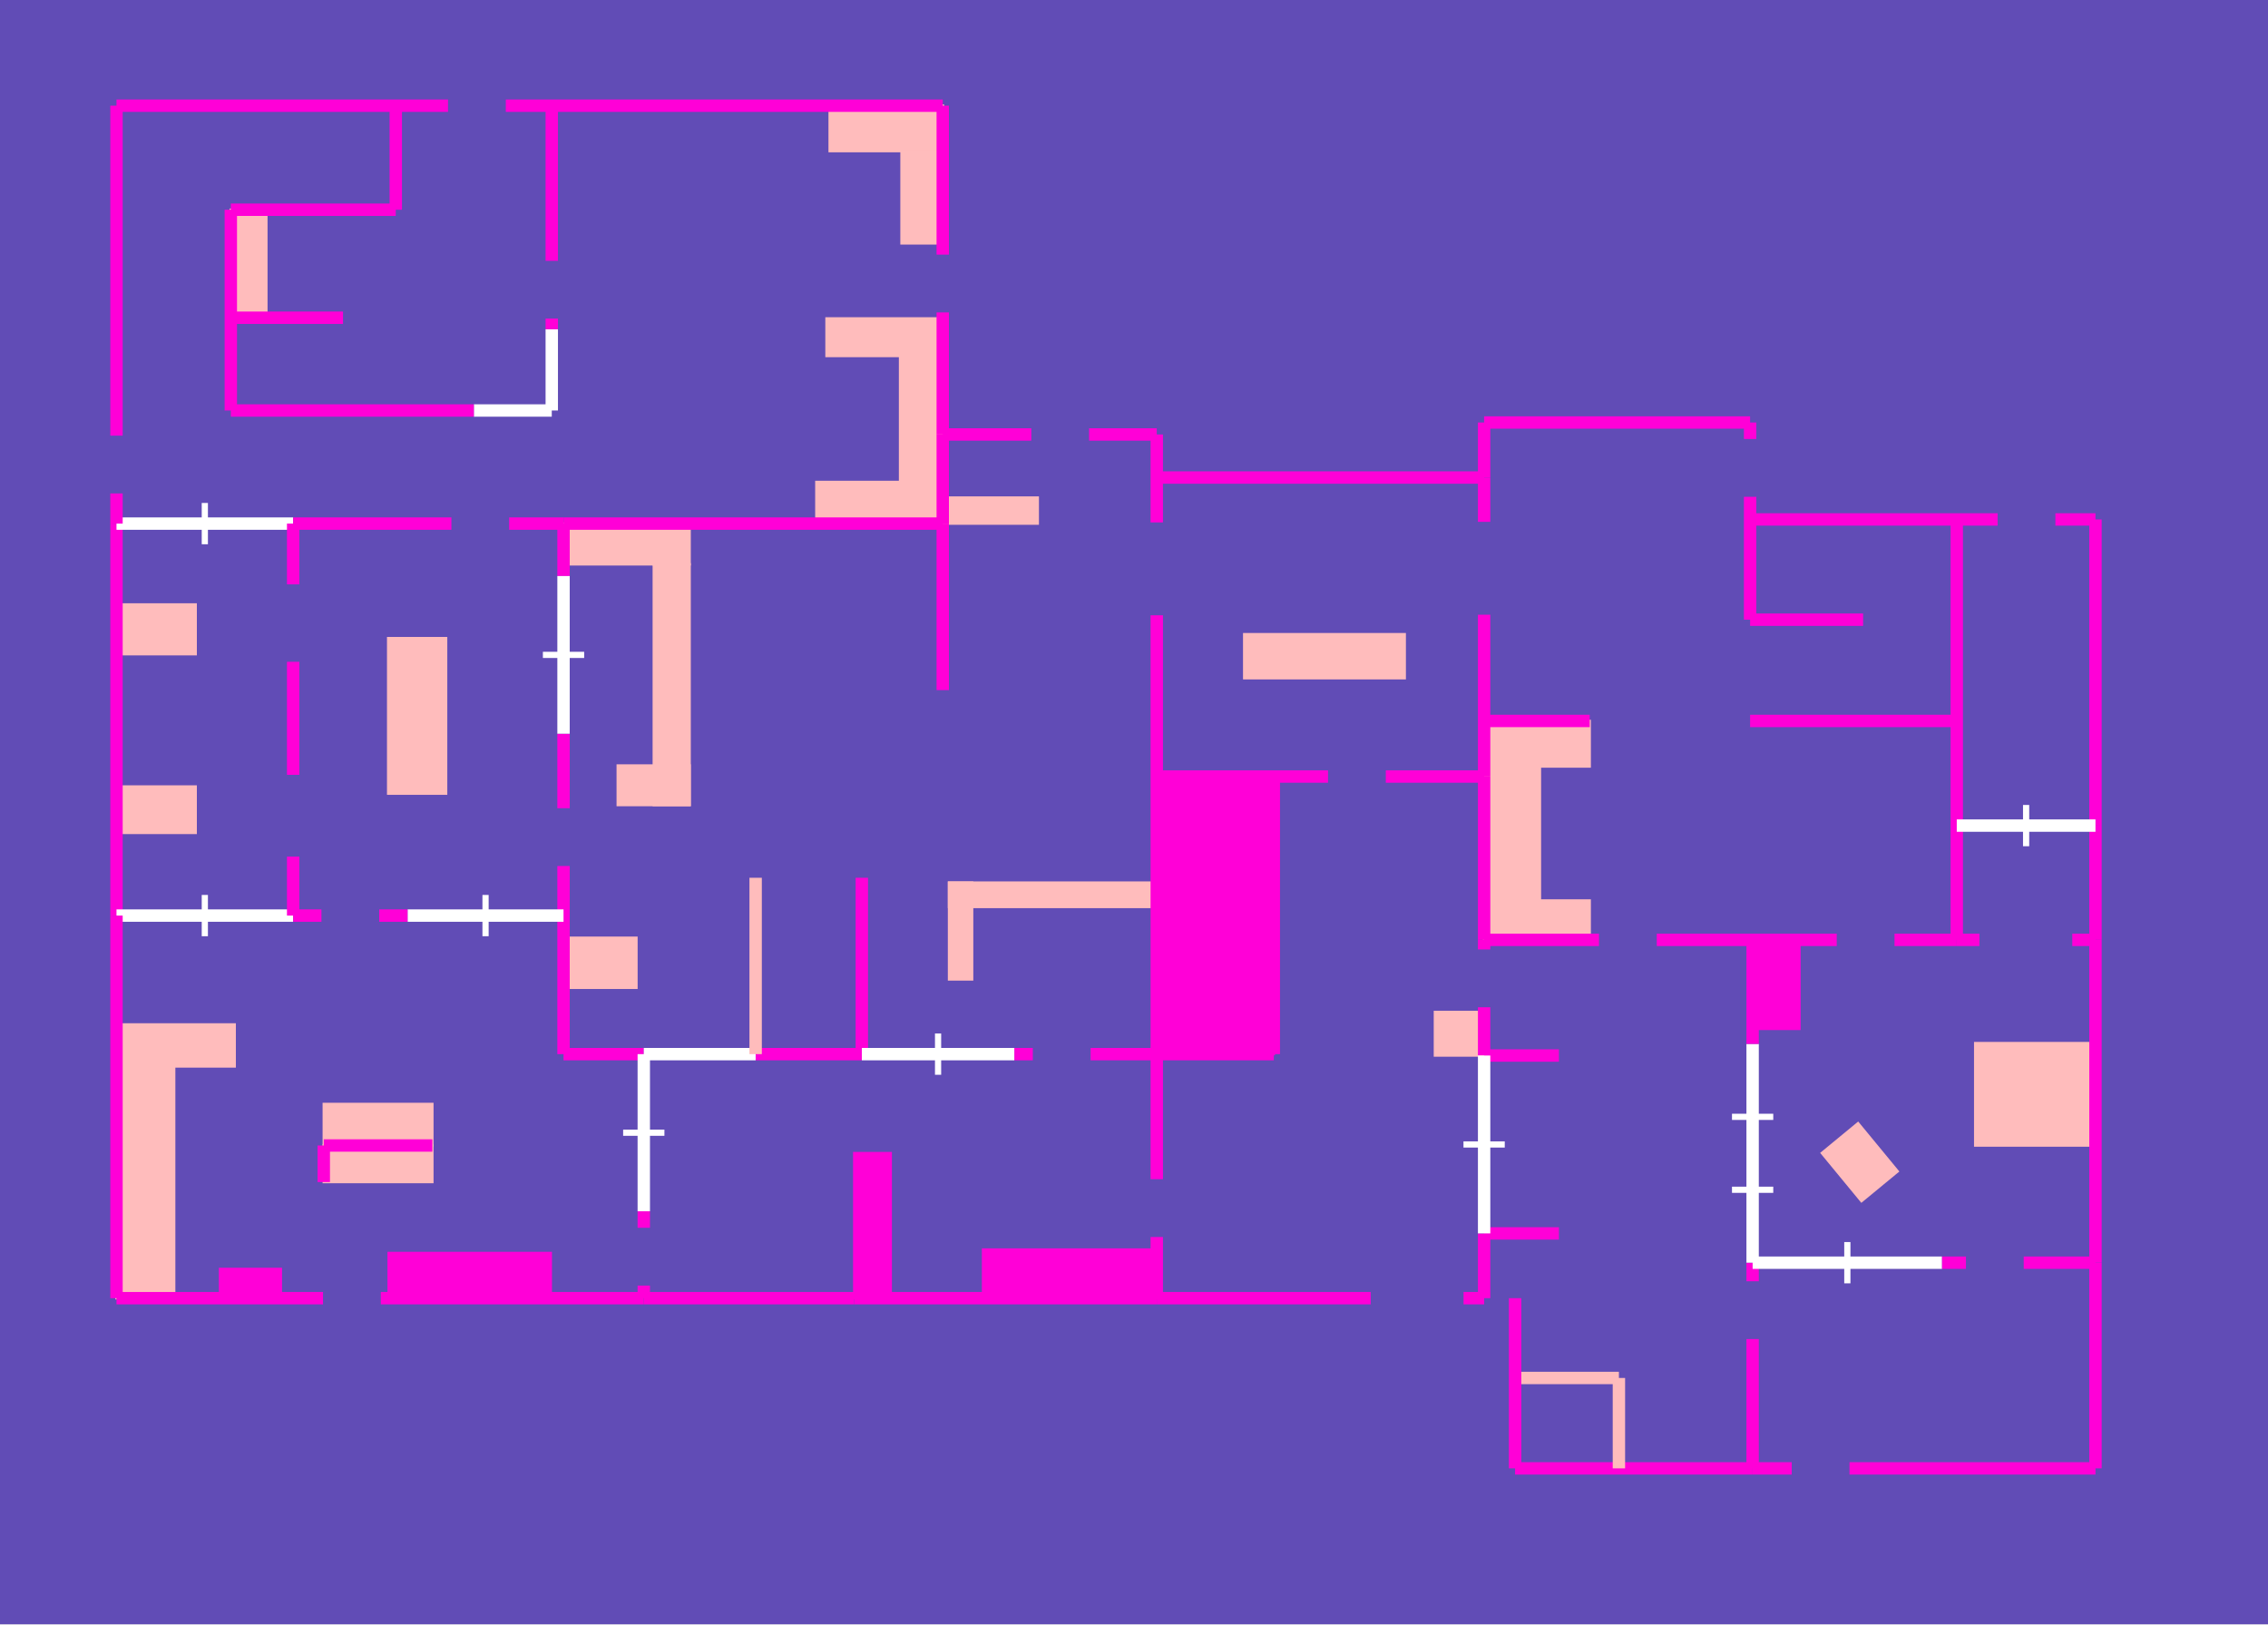
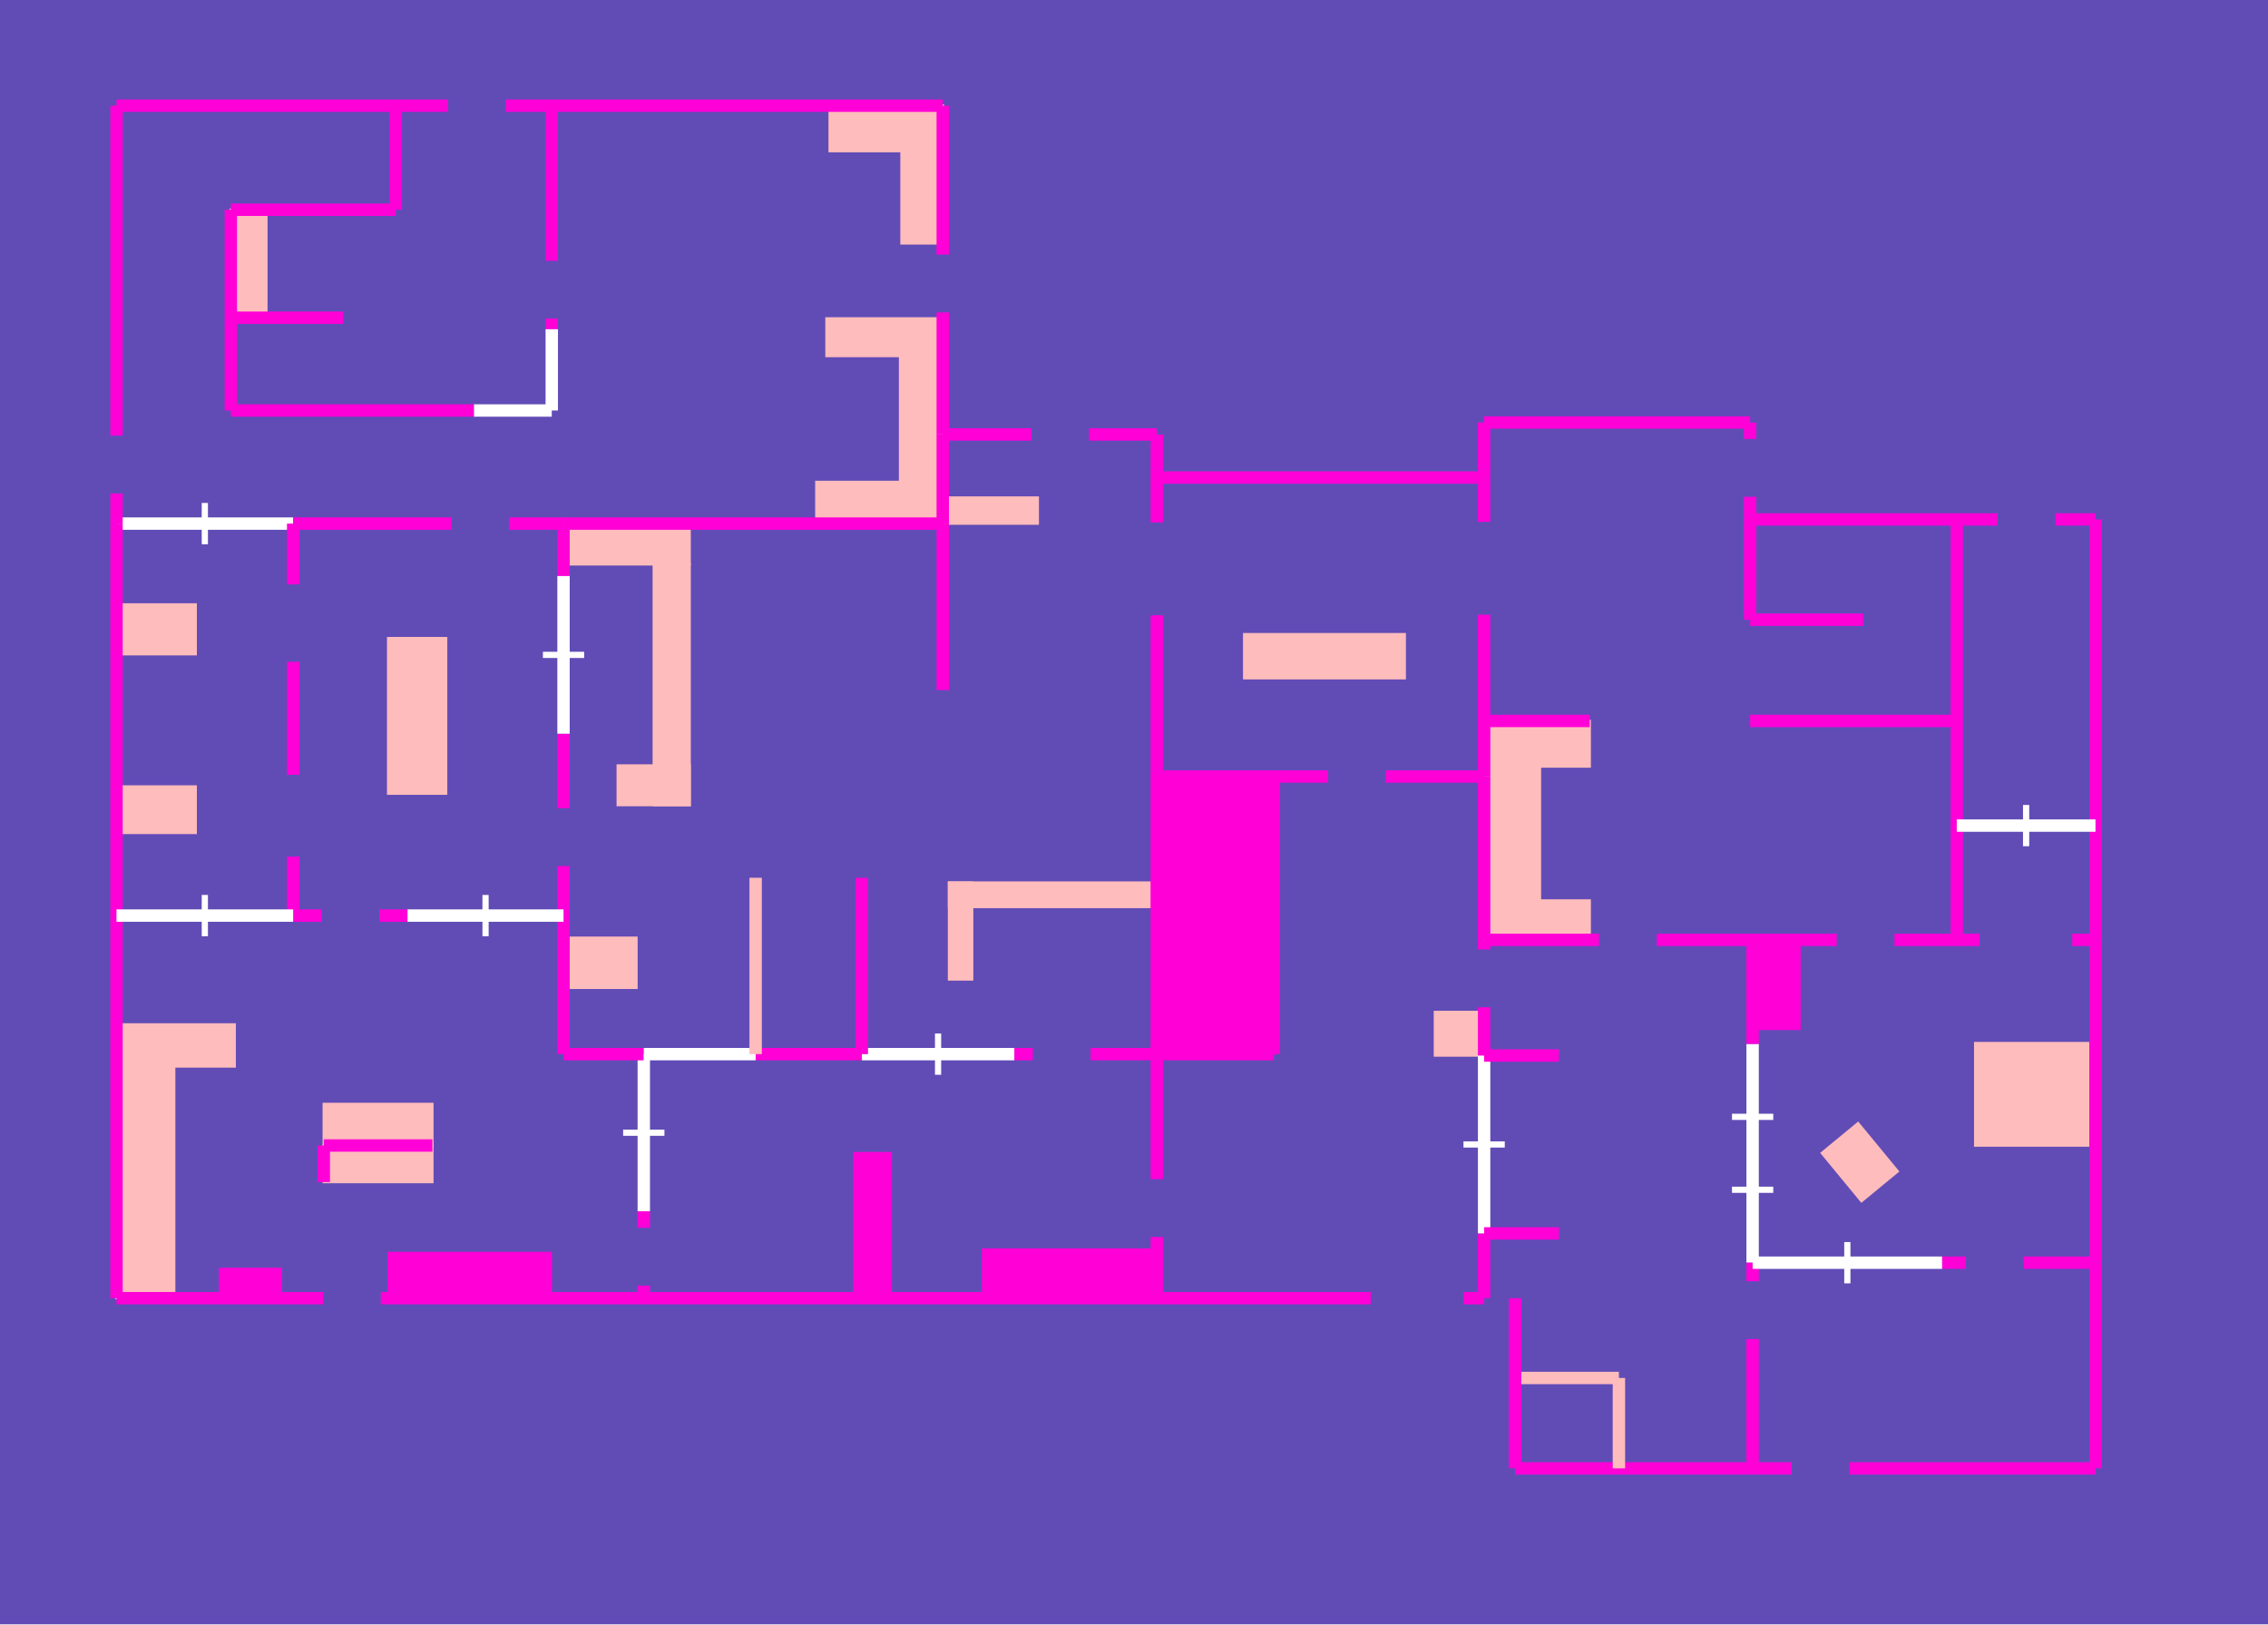
<svg xmlns="http://www.w3.org/2000/svg" viewBox="-235 -170 715 512">
  <rect fill="#614CB6" height="512" width="715" x="-235" y="-170" />
+   <path d="M74.911,-223.874 L129.673,-223.874 L129.673,-239.203 L74.911,-239.203 z" fill="#FF00D7" stroke="#FF00D7" stroke-width="0.75" transform="scale(1, -1)" />
+   <path d="M-198.275,-20.535 L-173.311,-20.535 L-173.311,-36.214 L-198.275,-36.214 z" fill="#FFBCBC" stroke="#FFBCBC" stroke-width="0.75" transform="scale(1, -1)" />
+   <path d="M-57.344,-125.594 L-34.357,-125.594 L-34.357,-141.37 L-57.344,-141.37 z" fill="#FFBCBC" stroke="#FFBCBC" stroke-width="0.75" transform="scale(1, -1)" />
+   <path d="M64.188,-108.212 L71.467,-108.212 L71.467,-138.733 L64.188,-138.733 z" fill="#FFBCBC" stroke="#FFBCBC" stroke-width="0.75" transform="scale(1, -1)" />
+   <path d="M22.362,18.085 L62.208,18.085 L62.208,4.953 L22.362,4.953 z" fill="#FFBCBC" stroke="#FFBCBC" stroke-width="0.75" transform="scale(1, -1)" />
+   <path d="M207.848,-43.788 L157.243,-43.788 L157.243,-29.905 L207.848,-29.905 z" fill="#FFBCBC" stroke="#FFBCBC" stroke-width="0.75" transform="scale(1, -1)" />
+   <path d="M26.551,122.368 L62.208,122.368 L62.208,136.685 L26.551,136.685 z" fill="#FFBCBC" stroke="#FFBCBC" stroke-width="0.75" transform="scale(1, -1)" />
+   <path d="M350.759,-184.047 L363.264,-199.223 L351.845,-208.633 L339.34,-193.456 z" fill="#FFBCBC" stroke="#FFBCBC" stroke-width="0.75" transform="scale(1, -1)" />
+   <path d="M250.468,-71.616 L232.877,-71.616 L232.877,-126.256 L250.468,-126.256 z" fill="#FFBCBC" stroke="#FFBCBC" stroke-width="0.75" transform="scale(1, -1)" />
+   <path d="M217.367,-148.985 L232.877,-148.985 L232.877,-162.718 L217.367,-162.718 z" fill="#FFBCBC" stroke="#FFBCBC" stroke-width="0.75" transform="scale(1, -1)" />
+   <path d="M425.611,-158.806 L387.697,-158.806 L387.697,-191.089 L425.611,-191.089 z" fill="#FFBCBC" stroke="#FFBCBC" stroke-width="0.75" transform="scale(1, -1)" />
+   <path d="M62.208,4.953 L92.156,4.953 L92.156,13.158 L62.208,13.158 z" fill="#FFBCBC" stroke="#FFBCBC" stroke-width="0.75" transform="scale(1, -1)" />
+   <path d="M-28.888,-7.891 L-17.594,-7.891 L-17.594,-83.767 L-28.888,-83.767 z" fill="#FFBCBC" stroke="#FFBCBC" stroke-width="0.75" transform="scale(1, -1)" />
+   <path d="M25.562,57.785 L62.208,57.785 L62.208,69.632 L25.562,69.632 z" fill="#FFBCBC" stroke="#FFBCBC" stroke-width="0.75" transform="scale(1, -1)" />
+   <path d="M-132.928,-177.986 L-98.697,-177.986 L-98.697,-191.077 L-132.928,-191.077 z" fill="#FFBCBC" stroke="#FFBCBC" stroke-width="0.75" transform="scale(1, -1)" />
  <path d="M129.673,-115.889 L64.188,-115.889 L64.188,-108.212 L129.673,-108.212 z" fill="#FFBCBC" stroke="#FFBCBC" stroke-width="0.75" transform="scale(1, -1)" />
-   <path d="M64.188,-108.212 L71.467,-108.212 L71.467,-138.733 L64.188,-138.733 z" fill="#FFBCBC" stroke="#FFBCBC" stroke-width="0.75" transform="scale(1, -1)" />
-   <path d="M250.468,-71.616 L232.877,-71.616 L232.877,-126.256 L250.468,-126.256 z" fill="#FFBCBC" stroke="#FFBCBC" stroke-width="0.75" transform="scale(1, -1)" />
-   <path d="M-57.344,-125.594 L-34.357,-125.594 L-34.357,-141.37 L-57.344,-141.37 z" fill="#FFBCBC" stroke="#FFBCBC" stroke-width="0.75" transform="scale(1, -1)" />
+   <path d="M-165.627,-239.203 L-146.463,-239.203 L-146.463,-229.995 L-165.627,-229.995 z" fill="#FF00D7" stroke="#FF00D7" stroke-width="0.75" transform="scale(1, -1)" />
+   <path d="M-173.311,-92.541 L-198.275,-92.541 L-198.275,-77.919 L-173.311,-77.919 z" fill="#FFBCBC" stroke="#FFBCBC" stroke-width="0.75" transform="scale(1, -1)" />
  <path d="M266.162,-71.616 L232.877,-71.616 L232.877,-57.255 L266.162,-57.255 z" fill="#FFBCBC" stroke="#FFBCBC" stroke-width="0.75" transform="scale(1, -1)" />
-   <path d="M62.208,4.953 L92.156,4.953 L92.156,13.158 L62.208,13.158 z" fill="#FFBCBC" stroke="#FFBCBC" stroke-width="0.75" transform="scale(1, -1)" />
+   <path d="M-151.026,69.846 L-162.235,69.846 L-162.235,103.888 L-151.026,103.888 z" fill="#FFBCBC" stroke="#FFBCBC" stroke-width="0.75" transform="scale(1, -1)" />
+   <path d="M49.207,93.282 L62.208,93.282 L62.208,136.685 L49.207,136.685 z" fill="#FFBCBC" stroke="#FFBCBC" stroke-width="0.75" transform="scale(1, -1)" />
+   <path d="M48.749,57.785 L62.208,57.785 L62.208,4.953 L48.749,4.953 z" fill="#FFBCBC" stroke="#FFBCBC" stroke-width="0.75" transform="scale(1, -1)" />
+   <path d="M-61.364,-239.203 L-112.474,-239.203 L-112.474,-224.963 L-61.364,-224.963 z" fill="#FF00D7" stroke="#FF00D7" stroke-width="0.75" transform="scale(1, -1)" />
+   <path d="M-94.363,-80.169 L-112.627,-80.169 L-112.627,-31.147 L-94.363,-31.147 z" fill="#FFBCBC" stroke="#FFBCBC" stroke-width="0.75" transform="scale(1, -1)" />
+   <path d="M266.162,-113.85 L232.877,-113.85 L232.877,-126.256 L266.162,-126.256 z" fill="#FFBCBC" stroke="#FFBCBC" stroke-width="0.75" transform="scale(1, -1)" />
  <path d="M-180.089,-166.357 L-198.275,-166.357 L-198.275,-239.203 L-180.089,-239.203 z" fill="#FFBCBC" stroke="#FFBCBC" stroke-width="0.75" transform="scale(1, -1)" />
-   <path d="M48.749,57.785 L62.208,57.785 L62.208,4.953 L48.749,4.953 z" fill="#FFBCBC" stroke="#FFBCBC" stroke-width="0.75" transform="scale(1, -1)" />
  <path d="M-28.888,-7.891 L-17.594,-7.891 L-17.594,4.953 L-28.888,4.953 z" fill="#FFBCBC" stroke="#FFBCBC" stroke-width="0.75" transform="scale(1, -1)" />
-   <path d="M-28.888,-7.891 L-17.594,-7.891 L-17.594,-83.767 L-28.888,-83.767 z" fill="#FFBCBC" stroke="#FFBCBC" stroke-width="0.75" transform="scale(1, -1)" />
-   <path d="M-198.275,-20.535 L-173.311,-20.535 L-173.311,-36.214 L-198.275,-36.214 z" fill="#FFBCBC" stroke="#FFBCBC" stroke-width="0.75" transform="scale(1, -1)" />
-   <path d="M-173.311,-92.541 L-198.275,-92.541 L-198.275,-77.919 L-173.311,-77.919 z" fill="#FFBCBC" stroke="#FFBCBC" stroke-width="0.75" transform="scale(1, -1)" />
-   <path d="M-151.026,69.846 L-162.235,69.846 L-162.235,103.888 L-151.026,103.888 z" fill="#FFBCBC" stroke="#FFBCBC" stroke-width="0.75" transform="scale(1, -1)" />
  <path d="M-40.256,-71.298 L-17.594,-71.298 L-17.594,-83.767 L-40.256,-83.767 z" fill="#FFBCBC" stroke="#FFBCBC" stroke-width="0.75" transform="scale(1, -1)" />
-   <path d="M350.759,-184.047 L363.264,-199.223 L351.845,-208.633 L339.34,-193.456 z" fill="#FFBCBC" stroke="#FFBCBC" stroke-width="0.75" transform="scale(1, -1)" />
-   <path d="M25.562,57.785 L62.208,57.785 L62.208,69.632 L25.562,69.632 z" fill="#FFBCBC" stroke="#FFBCBC" stroke-width="0.75" transform="scale(1, -1)" />
-   <path d="M-165.627,-239.203 L-146.463,-239.203 L-146.463,-229.995 L-165.627,-229.995 z" fill="#FF00D7" stroke="#FF00D7" stroke-width="0.75" transform="scale(1, -1)" />
-   <path d="M425.611,-158.806 L387.697,-158.806 L387.697,-191.089 L425.611,-191.089 z" fill="#FFBCBC" stroke="#FFBCBC" stroke-width="0.75" transform="scale(1, -1)" />
+   <path d="M166.577,-74.779 L129.673,-74.779 L129.673,-162.28 L166.577,-162.28 z" fill="#FF00D7" stroke="#FF00D7" stroke-width="0.75" transform="scale(1, -1)" />
+   <path d="M-57.344,4.953 L-28.888,4.953 L-28.888,-7.891 L-57.344,-7.891 z" fill="#FFBCBC" stroke="#FFBCBC" stroke-width="0.75" transform="scale(1, -1)" />
+   <path d="M-198.275,-152.92 L-161.017,-152.92 L-161.017,-166.16 L-198.275,-166.16 z" fill="#FFBCBC" stroke="#FFBCBC" stroke-width="0.75" transform="scale(1, -1)" />
+   <path d="M-98.697,-191.077 L-132.928,-191.077 L-132.928,-202.605 L-98.697,-202.605 z" fill="#FFBCBC" stroke="#FFBCBC" stroke-width="0.75" transform="scale(1, -1)" />
  <path d="M34.305,-239.203 L45.809,-239.203 L45.809,-193.483 L34.305,-193.484 z" fill="#FF00D7" stroke="#FF00D7" stroke-width="0.75" transform="scale(1, -1)" />
-   <path d="M-98.697,-191.077 L-132.928,-191.077 L-132.928,-202.605 L-98.697,-202.605 z" fill="#FFBCBC" stroke="#FFBCBC" stroke-width="0.75" transform="scale(1, -1)" />
-   <path d="M217.367,-148.985 L232.877,-148.985 L232.877,-162.718 L217.367,-162.718 z" fill="#FFBCBC" stroke="#FFBCBC" stroke-width="0.75" transform="scale(1, -1)" />
-   <path d="M74.911,-223.874 L129.673,-223.874 L129.673,-239.203 L74.911,-239.203 z" fill="#FF00D7" stroke="#FF00D7" stroke-width="0.75" transform="scale(1, -1)" />
-   <path d="M22.362,18.085 L62.208,18.085 L62.208,4.953 L22.362,4.953 z" fill="#FFBCBC" stroke="#FFBCBC" stroke-width="0.75" transform="scale(1, -1)" />
-   <path d="M166.577,-74.779 L129.673,-74.779 L129.673,-162.28 L166.577,-162.28 z" fill="#FF00D7" stroke="#FF00D7" stroke-width="0.75" transform="scale(1, -1)" />
-   <path d="M266.162,-113.85 L232.877,-113.85 L232.877,-126.256 L266.162,-126.256 z" fill="#FFBCBC" stroke="#FFBCBC" stroke-width="0.75" transform="scale(1, -1)" />
-   <path d="M207.848,-43.788 L157.243,-43.788 L157.243,-29.905 L207.848,-29.905 z" fill="#FFBCBC" stroke="#FFBCBC" stroke-width="0.75" transform="scale(1, -1)" />
-   <path d="M-57.344,4.953 L-28.888,4.953 L-28.888,-7.891 L-57.344,-7.891 z" fill="#FFBCBC" stroke="#FFBCBC" stroke-width="0.75" transform="scale(1, -1)" />
-   <path d="M-132.928,-177.986 L-98.697,-177.986 L-98.697,-191.077 L-132.928,-191.077 z" fill="#FFBCBC" stroke="#FFBCBC" stroke-width="0.75" transform="scale(1, -1)" />
-   <path d="M-94.363,-80.169 L-112.627,-80.169 L-112.627,-31.147 L-94.363,-31.147 z" fill="#FFBCBC" stroke="#FFBCBC" stroke-width="0.75" transform="scale(1, -1)" />
-   <path d="M-61.364,-239.203 L-112.474,-239.203 L-112.474,-224.963 L-61.364,-224.963 z" fill="#FF00D7" stroke="#FF00D7" stroke-width="0.75" transform="scale(1, -1)" />
-   <path d="M49.207,93.282 L62.208,93.282 L62.208,136.685 L49.207,136.685 z" fill="#FFBCBC" stroke="#FFBCBC" stroke-width="0.75" transform="scale(1, -1)" />
-   <path d="M26.551,122.368 L62.208,122.368 L62.208,136.685 L26.551,136.685 z" fill="#FFBCBC" stroke="#FFBCBC" stroke-width="0.75" transform="scale(1, -1)" />
-   <path d="M-198.275,-152.92 L-161.017,-152.92 L-161.017,-166.16 L-198.275,-166.16 z" fill="#FFBCBC" stroke="#FFBCBC" stroke-width="0.75" transform="scale(1, -1)" />
  <path d="M332.281,-154.321 L317.524,-154.321 L317.524,-126.256 L332.281,-126.256 z" fill="#FF00D7" stroke="#FF00D7" stroke-width="0.75" transform="scale(1, -1)" />
+   <path d="M232.877,-126.256 L232.877,-74.779 z" fill="none" stroke="#FF00D7" stroke-width="3.904" transform="scale(1, -1)" />
+   <path d="M-142.58,-74.239 L-142.58,-38.606 z" fill="none" stroke="#FF00D7" stroke-width="3.904" transform="scale(1, -1)" />
+   <path d="M232.877,-57.255 L266.162,-57.255 z" fill="none" stroke="#FF00D7" stroke-width="3.904" transform="scale(1, -1)" />
+   <path d="M381.877,6.262 L381.877,-126.256 z" fill="none" stroke="#FF00D7" stroke-width="3.904" transform="scale(1, -1)" />
+   <path d="M129.673,-162.28 L166.577,-162.28 z" fill="none" stroke="#FF00D7" stroke-width="3.904" transform="scale(1, -1)" />
+   <path d="M425.611,-228.022 L425.611,-292.852 z" fill="none" stroke="#FF00D7" stroke-width="3.904" transform="scale(1, -1)" />
+   <path d="M425.611,6.262 L412.975,6.262 z" fill="none" stroke="#FF00D7" stroke-width="3.904" transform="scale(1, -1)" />
+   <path d="M394.758,6.262 L316.729,6.262 z" fill="none" stroke="#FF00D7" stroke-width="3.904" transform="scale(1, -1)" />
+   <path d="M62.208,33.047 L90.12,33.047 z" fill="none" stroke="#FF00D7" stroke-width="3.904" transform="scale(1, -1)" />
+   <path d="M108.337,33.047 L129.673,33.047 z" fill="none" stroke="#FF00D7" stroke-width="3.904" transform="scale(1, -1)" />
+   <path d="M129.673,-239.203 L34.305,-239.203 z" fill="none" stroke="#FF00D7" stroke-width="3.904" transform="scale(1, -1)" />
+   <path d="M129.673,-162.28 L129.673,-201.707 z" fill="none" stroke="#FF00D7" stroke-width="3.904" transform="scale(1, -1)" />
+   <path d="M129.673,-219.923 L129.673,-239.203 z" fill="none" stroke="#FF00D7" stroke-width="3.904" transform="scale(1, -1)" />
+   <path d="M-106.513,-118.607 L-115.448,-118.607 z" fill="none" stroke="#FF00D7" stroke-width="3.904" transform="scale(1, -1)" />
+   <path d="M-133.664,-118.607 L-142.58,-118.607 z" fill="none" stroke="#FF00D7" stroke-width="3.904" transform="scale(1, -1)" />
+   <path d="M232.877,-239.203 L232.877,-218.79 z" fill="none" stroke="#FF00D7" stroke-width="3.904" transform="scale(1, -1)" />
+   <path d="M275.371,-264.357 L242.638,-264.357 z" fill="none" stroke="#FFBCBC" stroke-width="3.904" transform="scale(1, -1)" />
+   <path d="M242.638,-292.852 L317.524,-292.852 z" fill="none" stroke="#FF00D7" stroke-width="3.904" transform="scale(1, -1)" />
+   <path d="M-142.58,4.953 L-198.275,4.953 z" fill="none" stroke="#FFFFFF" stroke-width="3.904" transform="scale(1, -1)" />
+   <path d="M-170.428,11.459 L-170.428,-1.553 z" fill="none" stroke="#FFFFFF" stroke-width="1.952" transform="scale(1, -1)" />
+   <path d="M-57.344,4.953 L-57.344,-11.577 z" fill="none" stroke="#FF00D7" stroke-width="3.904" transform="scale(1, -1)" />
+   <path d="M242.638,-292.852 L242.638,-239.203 z" fill="none" stroke="#FF00D7" stroke-width="3.904" transform="scale(1, -1)" />
+   <path d="M316.729,-57.255 L381.877,-57.255 z" fill="none" stroke="#FF00D7" stroke-width="3.904" transform="scale(1, -1)" />
+   <path d="M232.877,-162.718 L232.877,-218.79 z" fill="none" stroke="#FFFFFF" stroke-width="3.904" transform="scale(1, -1)" />
+   <path d="M226.371,-190.754 L239.383,-190.754 z" fill="none" stroke="#FFFFFF" stroke-width="1.952" transform="scale(1, -1)" />
+   <path d="M84.768,-162.28 L90.599,-162.28 z" fill="none" stroke="#FF00D7" stroke-width="3.904" transform="scale(1, -1)" />
+   <path d="M108.816,-162.28 L129.673,-162.28 z" fill="none" stroke="#FF00D7" stroke-width="3.904" transform="scale(1, -1)" />
+   <path d="M-32.044,-211.817 L-32.044,-162.28 z" fill="none" stroke="#FFFFFF" stroke-width="3.904" transform="scale(1, -1)" />
+   <path d="M-25.538,-187.049 L-38.55,-187.049 z" fill="none" stroke="#FFFFFF" stroke-width="1.952" transform="scale(1, -1)" />
+   <path d="M316.729,36.82 L316.729,31.618 z" fill="none" stroke="#FF00D7" stroke-width="3.904" transform="scale(1, -1)" />
+   <path d="M316.729,13.401 L316.729,-25.338 z" fill="none" stroke="#FF00D7" stroke-width="3.904" transform="scale(1, -1)" />
+   <path d="M-142.58,-14.201 L-142.58,4.953 z" fill="none" stroke="#FF00D7" stroke-width="3.904" transform="scale(1, -1)" />
+   <path d="M129.673,-162.28 L129.673,-23.952 z" fill="none" stroke="#FF00D7" stroke-width="3.904" transform="scale(1, -1)" />
+   <path d="M129.673,5.325 L129.673,33.047 z" fill="none" stroke="#FF00D7" stroke-width="3.904" transform="scale(1, -1)" />
+   <path d="M62.208,4.953 L62.208,-47.531 z" fill="none" stroke="#FF00D7" stroke-width="3.904" transform="scale(1, -1)" />
+   <path d="M425.611,-126.256 L425.611,-90.241 z" fill="none" stroke="#FF00D7" stroke-width="3.904" transform="scale(1, -1)" />
+   <path d="M425.611,-90.241 L425.611,6.262 z" fill="none" stroke="#FF00D7" stroke-width="3.904" transform="scale(1, -1)" />
+   <path d="M-142.58,-118.607 L-142.58,-100.021 z" fill="none" stroke="#FF00D7" stroke-width="3.904" transform="scale(1, -1)" />
+   <path d="M-110.228,136.685 L-110.228,103.888 z" fill="none" stroke="#FF00D7" stroke-width="3.904" transform="scale(1, -1)" />
+   <path d="M-32.044,-239.203 L-114.955,-239.203 z" fill="none" stroke="#FF00D7" stroke-width="3.904" transform="scale(1, -1)" />
+   <path d="M-133.172,-239.203 L-198.275,-239.203 z" fill="none" stroke="#FF00D7" stroke-width="3.904" transform="scale(1, -1)" />
+   <path d="M-198.275,-118.607 L-198.275,4.953 z" fill="none" stroke="#FF00D7" stroke-width="3.904" transform="scale(1, -1)" />
+   <path d="M129.673,19.472 L232.877,19.472 z" fill="none" stroke="#FF00D7" stroke-width="3.904" transform="scale(1, -1)" />
+   <path d="M-57.344,-162.28 L-57.344,-102.98 z" fill="none" stroke="#FF00D7" stroke-width="3.904" transform="scale(1, -1)" />
+   <path d="M-57.344,-84.763 L-57.344,-61.284 z" fill="none" stroke="#FF00D7" stroke-width="3.904" transform="scale(1, -1)" />
+   <path d="M232.877,-126.256 L232.877,-129.29 z" fill="none" stroke="#FF00D7" stroke-width="3.904" transform="scale(1, -1)" />
+   <path d="M232.877,-147.507 L232.877,-162.718 z" fill="none" stroke="#FF00D7" stroke-width="3.904" transform="scale(1, -1)" />
+   <path d="M62.208,33.047 L62.208,71.523 z" fill="none" stroke="#FF00D7" stroke-width="3.904" transform="scale(1, -1)" />
+   <path d="M62.208,89.74 L62.208,136.685 z" fill="none" stroke="#FF00D7" stroke-width="3.904" transform="scale(1, -1)" />
+   <path d="M84.768,-162.28 L36.696,-162.28 z" fill="none" stroke="#FFFFFF" stroke-width="3.904" transform="scale(1, -1)" />
+   <path d="M60.732,-155.774 L60.732,-168.786 z" fill="none" stroke="#FFFFFF" stroke-width="1.952" transform="scale(1, -1)" />
+   <path d="M-61.053,66.222 L-61.053,69.569 z" fill="none" stroke="#FF00D7" stroke-width="3.904" transform="scale(1, -1)" />
+   <path d="M-61.053,87.785 L-61.053,136.685 z" fill="none" stroke="#FF00D7" stroke-width="3.904" transform="scale(1, -1)" />
+   <path d="M232.877,19.472 L232.877,5.505 z" fill="none" stroke="#FF00D7" stroke-width="3.904" transform="scale(1, -1)" />
+   <path d="M232.877,-23.771 L232.877,-74.779 z" fill="none" stroke="#FF00D7" stroke-width="3.904" transform="scale(1, -1)" />
+   <path d="M317.524,-228.022 L317.524,-159.056 z" fill="none" stroke="#FFFFFF" stroke-width="3.904" transform="scale(1, -1)" />
+   <path d="M324.03,-205.034 L311.018,-205.034 z" fill="none" stroke="#FFFFFF" stroke-width="1.952" transform="scale(1, -1)" />
+   <path d="M324.03,-182.045 L311.018,-182.045 z" fill="none" stroke="#FFFFFF" stroke-width="1.952" transform="scale(1, -1)" />
+   <path d="M-57.344,4.953 L62.208,4.953 z" fill="none" stroke="#FF00D7" stroke-width="3.904" transform="scale(1, -1)" />
+   <path d="M377.244,-228.022 L384.772,-228.022 z" fill="none" stroke="#FF00D7" stroke-width="3.904" transform="scale(1, -1)" />
+   <path d="M402.988,-228.022 L425.611,-228.022 z" fill="none" stroke="#FF00D7" stroke-width="3.904" transform="scale(1, -1)" />
+   <path d="M129.673,-74.779 L183.666,-74.779 z" fill="none" stroke="#FF00D7" stroke-width="3.904" transform="scale(1, -1)" />
+   <path d="M201.883,-74.779 L232.877,-74.779 z" fill="none" stroke="#FF00D7" stroke-width="3.904" transform="scale(1, -1)" />
+   <path d="M232.877,-162.718 L256.461,-162.718 z" fill="none" stroke="#FF00D7" stroke-width="3.904" transform="scale(1, -1)" />
+   <path d="M-198.275,-239.203 L-198.275,-118.607 z" fill="none" stroke="#FF00D7" stroke-width="3.904" transform="scale(1, -1)" />
+   <path d="M-106.513,-118.607 L-57.344,-118.607 z" fill="none" stroke="#FFFFFF" stroke-width="3.904" transform="scale(1, -1)" />
+   <path d="M-81.928,-125.113 L-81.928,-112.101 z" fill="none" stroke="#FFFFFF" stroke-width="1.952" transform="scale(1, -1)" />
+   <path d="M352.35,-25.338 L316.729,-25.338 z" fill="none" stroke="#FF00D7" stroke-width="3.904" transform="scale(1, -1)" />
+   <path d="M36.696,-162.28 L3.221,-162.28 z" fill="none" stroke="#FF00D7" stroke-width="3.904" transform="scale(1, -1)" />
+   <path d="M317.524,-292.852 L317.524,-252.092 z" fill="none" stroke="#FF00D7" stroke-width="3.904" transform="scale(1, -1)" />
+   <path d="M317.524,-233.875 L317.524,-228.022 z" fill="none" stroke="#FF00D7" stroke-width="3.904" transform="scale(1, -1)" />
+   <path d="M316.729,36.82 L232.877,36.82 z" fill="none" stroke="#FF00D7" stroke-width="3.904" transform="scale(1, -1)" />
+   <path d="M-61.053,40.605 L-61.053,66.222 z" fill="none" stroke="#FFFFFF" stroke-width="3.904" transform="scale(1, -1)" />
+   <path d="M-198.275,-118.607 L-142.58,-118.607 z" fill="none" stroke="#FFFFFF" stroke-width="3.904" transform="scale(1, -1)" />
+   <path d="M-170.428,-125.113 L-170.428,-112.101 z" fill="none" stroke="#FFFFFF" stroke-width="1.952" transform="scale(1, -1)" />
+   <path d="M62.208,136.685 L-75.543,136.685 z" fill="none" stroke="#FF00D7" stroke-width="3.904" transform="scale(1, -1)" />
+   <path d="M-93.76,136.685 L-198.275,136.685 z" fill="none" stroke="#FF00D7" stroke-width="3.904" transform="scale(1, -1)" />
+   <path d="M-110.228,103.888 L-162.235,103.888 z" fill="none" stroke="#FF00D7" stroke-width="3.904" transform="scale(1, -1)" />
+   <path d="M-132.928,-191.077 L-98.697,-191.077 z" fill="none" stroke="#FF00D7" stroke-width="3.904" transform="scale(1, -1)" />
+   <path d="M232.877,19.472 L232.877,36.82 z" fill="none" stroke="#FF00D7" stroke-width="3.904" transform="scale(1, -1)" />
+   <path d="M-198.275,4.953 L-198.275,14.46 z" fill="none" stroke="#FF00D7" stroke-width="3.904" transform="scale(1, -1)" />
+   <path d="M-198.275,32.677 L-198.275,136.685 z" fill="none" stroke="#FF00D7" stroke-width="3.904" transform="scale(1, -1)" />
+   <path d="M-162.235,103.888 L-162.235,40.605 z" fill="none" stroke="#FF00D7" stroke-width="3.904" transform="scale(1, -1)" />
+   <path d="M381.877,-126.256 L389.022,-126.256 z" fill="none" stroke="#FF00D7" stroke-width="3.904" transform="scale(1, -1)" />
+   <path d="M418.299,-126.256 L425.611,-126.256 z" fill="none" stroke="#FF00D7" stroke-width="3.904" transform="scale(1, -1)" />
+   <path d="M62.208,4.953 L62.208,33.047 z" fill="none" stroke="#FF00D7" stroke-width="3.904" transform="scale(1, -1)" />
  <path d="M425.611,-292.852 L348.063,-292.852 z" fill="none" stroke="#FF00D7" stroke-width="3.904" transform="scale(1, -1)" />
  <path d="M329.846,-292.852 L317.524,-292.852 z" fill="none" stroke="#FF00D7" stroke-width="3.904" transform="scale(1, -1)" />
-   <path d="M36.696,-162.28 L3.221,-162.28 z" fill="none" stroke="#FF00D7" stroke-width="3.904" transform="scale(1, -1)" />
-   <path d="M-198.275,-118.607 L-198.275,4.953 z" fill="none" stroke="#FF00D7" stroke-width="3.904" transform="scale(1, -1)" />
-   <path d="M-142.58,4.953 L-198.275,4.953 z" fill="none" stroke="#FFFFFF" stroke-width="3.904" transform="scale(1, -1)" />
-   <path d="M-170.428,11.459 L-170.428,-1.553 z" fill="none" stroke="#FFFFFF" stroke-width="1.952" transform="scale(1, -1)" />
+   <path d="M166.577,-162.28 L166.577,-74.779 z" fill="none" stroke="#FF00D7" stroke-width="3.904" transform="scale(1, -1)" />
+   <path d="M-57.344,4.953 L-74.482,4.953 z" fill="none" stroke="#FF00D7" stroke-width="3.904" transform="scale(1, -1)" />
+   <path d="M-92.698,4.953 L-142.58,4.953 z" fill="none" stroke="#FF00D7" stroke-width="3.904" transform="scale(1, -1)" />
+   <path d="M-132.928,-202.605 L-132.928,-191.077 z" fill="none" stroke="#FF00D7" stroke-width="3.904" transform="scale(1, -1)" />
+   <path d="M-162.235,69.846 L-126.868,69.846 z" fill="none" stroke="#FF00D7" stroke-width="3.904" transform="scale(1, -1)" />
+   <path d="M-57.344,-61.284 L-57.344,-11.577 z" fill="none" stroke="#FFFFFF" stroke-width="3.904" transform="scale(1, -1)" />
+   <path d="M-50.838,-36.431 L-63.85,-36.431 z" fill="none" stroke="#FFFFFF" stroke-width="1.952" transform="scale(1, -1)" />
+   <path d="M-32.044,-239.203 L34.305,-239.203 z" fill="none" stroke="#FF00D7" stroke-width="3.904" transform="scale(1, -1)" />
+   <path d="M317.524,-159.056 L317.524,-126.256 z" fill="none" stroke="#FF00D7" stroke-width="3.904" transform="scale(1, -1)" />
+   <path d="M-57.344,-162.28 L-32.044,-162.28 z" fill="none" stroke="#FF00D7" stroke-width="3.904" transform="scale(1, -1)" />
+   <path d="M36.696,-106.687 L36.696,-162.28 z" fill="none" stroke="#FF00D7" stroke-width="3.904" transform="scale(1, -1)" />
+   <path d="M-32.044,-162.28 L3.221,-162.28 z" fill="none" stroke="#FFFFFF" stroke-width="3.904" transform="scale(1, -1)" />
+   <path d="M232.877,-239.203 L226.395,-239.203 z" fill="none" stroke="#FF00D7" stroke-width="3.904" transform="scale(1, -1)" />
+   <path d="M197.118,-239.203 L129.673,-239.203 z" fill="none" stroke="#FF00D7" stroke-width="3.904" transform="scale(1, -1)" />
+   <path d="M232.877,-218.79 L256.461,-218.79 z" fill="none" stroke="#FF00D7" stroke-width="3.904" transform="scale(1, -1)" />
+   <path d="M381.877,-90.241 L425.611,-90.241 z" fill="none" stroke="#FFFFFF" stroke-width="3.904" transform="scale(1, -1)" />
+   <path d="M403.744,-96.747 L403.744,-83.735 z" fill="none" stroke="#FFFFFF" stroke-width="1.952" transform="scale(1, -1)" />
+   <path d="M-61.053,40.605 L-85.621,40.605 z" fill="none" stroke="#FFFFFF" stroke-width="3.904" transform="scale(1, -1)" />
+   <path d="M275.371,-292.852 L275.371,-264.357 z" fill="none" stroke="#FFBCBC" stroke-width="3.904" transform="scale(1, -1)" />
+   <path d="M-85.621,40.605 L-162.235,40.605 z" fill="none" stroke="#FF00D7" stroke-width="3.904" transform="scale(1, -1)" />
  <path d="M381.877,-126.256 L362.256,-126.256 z" fill="none" stroke="#FF00D7" stroke-width="3.904" transform="scale(1, -1)" />
  <path d="M344.04,-126.256 L287.306,-126.256 z" fill="none" stroke="#FF00D7" stroke-width="3.904" transform="scale(1, -1)" />
  <path d="M269.089,-126.256 L232.877,-126.256 z" fill="none" stroke="#FF00D7" stroke-width="3.904" transform="scale(1, -1)" />
-   <path d="M381.877,-126.256 L389.022,-126.256 z" fill="none" stroke="#FF00D7" stroke-width="3.904" transform="scale(1, -1)" />
-   <path d="M418.299,-126.256 L425.611,-126.256 z" fill="none" stroke="#FF00D7" stroke-width="3.904" transform="scale(1, -1)" />
-   <path d="M-198.275,-118.607 L-142.58,-118.607 z" fill="none" stroke="#FFFFFF" stroke-width="3.904" transform="scale(1, -1)" />
-   <path d="M-170.428,-125.113 L-170.428,-112.101 z" fill="none" stroke="#FFFFFF" stroke-width="1.952" transform="scale(1, -1)" />
-   <path d="M-57.344,-162.28 L-32.044,-162.28 z" fill="none" stroke="#FF00D7" stroke-width="3.904" transform="scale(1, -1)" />
-   <path d="M242.638,-292.852 L317.524,-292.852 z" fill="none" stroke="#FF00D7" stroke-width="3.904" transform="scale(1, -1)" />
-   <path d="M-32.044,-211.817 L-32.044,-162.28 z" fill="none" stroke="#FFFFFF" stroke-width="3.904" transform="scale(1, -1)" />
-   <path d="M-25.538,-187.049 L-38.55,-187.049 z" fill="none" stroke="#FFFFFF" stroke-width="1.952" transform="scale(1, -1)" />
-   <path d="M232.877,19.472 L232.877,36.82 z" fill="none" stroke="#FF00D7" stroke-width="3.904" transform="scale(1, -1)" />
-   <path d="M129.673,19.472 L232.877,19.472 z" fill="none" stroke="#FF00D7" stroke-width="3.904" transform="scale(1, -1)" />
-   <path d="M36.696,-106.687 L36.696,-162.28 z" fill="none" stroke="#FF00D7" stroke-width="3.904" transform="scale(1, -1)" />
-   <path d="M84.768,-162.28 L90.599,-162.28 z" fill="none" stroke="#FF00D7" stroke-width="3.904" transform="scale(1, -1)" />
-   <path d="M108.816,-162.28 L129.673,-162.28 z" fill="none" stroke="#FF00D7" stroke-width="3.904" transform="scale(1, -1)" />
-   <path d="M425.611,-90.241 L425.611,6.262 z" fill="none" stroke="#FF00D7" stroke-width="3.904" transform="scale(1, -1)" />
-   <path d="M317.524,-292.852 L317.524,-252.092 z" fill="none" stroke="#FF00D7" stroke-width="3.904" transform="scale(1, -1)" />
-   <path d="M317.524,-233.875 L317.524,-228.022 z" fill="none" stroke="#FF00D7" stroke-width="3.904" transform="scale(1, -1)" />
-   <path d="M-162.235,103.888 L-162.235,40.605 z" fill="none" stroke="#FF00D7" stroke-width="3.904" transform="scale(1, -1)" />
-   <path d="M275.371,-264.357 L242.638,-264.357 z" fill="none" stroke="#FFBCBC" stroke-width="3.904" transform="scale(1, -1)" />
-   <path d="M232.877,-239.203 L232.877,-218.79 z" fill="none" stroke="#FF00D7" stroke-width="3.904" transform="scale(1, -1)" />
-   <path d="M232.877,-57.255 L266.162,-57.255 z" fill="none" stroke="#FF00D7" stroke-width="3.904" transform="scale(1, -1)" />
-   <path d="M129.673,-162.28 L166.577,-162.28 z" fill="none" stroke="#FF00D7" stroke-width="3.904" transform="scale(1, -1)" />
-   <path d="M-132.928,-202.605 L-132.928,-191.077 z" fill="none" stroke="#FF00D7" stroke-width="3.904" transform="scale(1, -1)" />
-   <path d="M-142.58,-118.607 L-142.58,-100.021 z" fill="none" stroke="#FF00D7" stroke-width="3.904" transform="scale(1, -1)" />
-   <path d="M-32.044,-239.203 L34.305,-239.203 z" fill="none" stroke="#FF00D7" stroke-width="3.904" transform="scale(1, -1)" />
-   <path d="M-61.053,40.605 L-61.053,66.222 z" fill="none" stroke="#FFFFFF" stroke-width="3.904" transform="scale(1, -1)" />
+   <path d="M3.221,-106.687 L3.221,-162.28 z" fill="none" stroke="#FFBCBC" stroke-width="3.904" transform="scale(1, -1)" />
+   <path d="M-32.044,-211.817 L-32.044,-217.019 z" fill="none" stroke="#FF00D7" stroke-width="3.904" transform="scale(1, -1)" />
+   <path d="M-32.044,-235.236 L-32.044,-239.203 z" fill="none" stroke="#FF00D7" stroke-width="3.904" transform="scale(1, -1)" />
+   <path d="M425.611,-126.256 L425.611,-228.022 z" fill="none" stroke="#FF00D7" stroke-width="3.904" transform="scale(1, -1)" />
  <path d="M377.244,-228.022 L317.524,-228.022 z" fill="none" stroke="#FFFFFF" stroke-width="3.904" transform="scale(1, -1)" />
  <path d="M347.384,-221.517 L347.384,-234.528 z" fill="none" stroke="#FFFFFF" stroke-width="1.952" transform="scale(1, -1)" />
-   <path d="M62.208,33.047 L62.208,71.523 z" fill="none" stroke="#FF00D7" stroke-width="3.904" transform="scale(1, -1)" />
-   <path d="M62.208,89.74 L62.208,136.685 z" fill="none" stroke="#FF00D7" stroke-width="3.904" transform="scale(1, -1)" />
-   <path d="M-61.053,66.222 L-61.053,69.569 z" fill="none" stroke="#FF00D7" stroke-width="3.904" transform="scale(1, -1)" />
-   <path d="M-61.053,87.785 L-61.053,136.685 z" fill="none" stroke="#FF00D7" stroke-width="3.904" transform="scale(1, -1)" />
-   <path d="M-32.044,-239.203 L-114.955,-239.203 z" fill="none" stroke="#FF00D7" stroke-width="3.904" transform="scale(1, -1)" />
-   <path d="M-133.172,-239.203 L-198.275,-239.203 z" fill="none" stroke="#FF00D7" stroke-width="3.904" transform="scale(1, -1)" />
-   <path d="M242.638,-292.852 L242.638,-239.203 z" fill="none" stroke="#FF00D7" stroke-width="3.904" transform="scale(1, -1)" />
-   <path d="M316.729,36.82 L232.877,36.82 z" fill="none" stroke="#FF00D7" stroke-width="3.904" transform="scale(1, -1)" />
-   <path d="M425.611,-228.022 L425.611,-292.852 z" fill="none" stroke="#FF00D7" stroke-width="3.904" transform="scale(1, -1)" />
-   <path d="M-61.053,40.605 L-85.621,40.605 z" fill="none" stroke="#FFFFFF" stroke-width="3.904" transform="scale(1, -1)" />
-   <path d="M-142.58,-14.201 L-142.58,4.953 z" fill="none" stroke="#FF00D7" stroke-width="3.904" transform="scale(1, -1)" />
-   <path d="M-132.928,-191.077 L-98.697,-191.077 z" fill="none" stroke="#FF00D7" stroke-width="3.904" transform="scale(1, -1)" />
-   <path d="M-32.044,-162.28 L3.221,-162.28 z" fill="none" stroke="#FFFFFF" stroke-width="3.904" transform="scale(1, -1)" />
-   <path d="M-57.344,-162.28 L-57.344,-102.98 z" fill="none" stroke="#FF00D7" stroke-width="3.904" transform="scale(1, -1)" />
-   <path d="M-57.344,-84.763 L-57.344,-61.284 z" fill="none" stroke="#FF00D7" stroke-width="3.904" transform="scale(1, -1)" />
-   <path d="M62.208,33.047 L90.12,33.047 z" fill="none" stroke="#FF00D7" stroke-width="3.904" transform="scale(1, -1)" />
-   <path d="M108.337,33.047 L129.673,33.047 z" fill="none" stroke="#FF00D7" stroke-width="3.904" transform="scale(1, -1)" />
-   <path d="M-110.228,103.888 L-162.235,103.888 z" fill="none" stroke="#FF00D7" stroke-width="3.904" transform="scale(1, -1)" />
-   <path d="M-106.513,-118.607 L-57.344,-118.607 z" fill="none" stroke="#FFFFFF" stroke-width="3.904" transform="scale(1, -1)" />
-   <path d="M-81.928,-125.113 L-81.928,-112.101 z" fill="none" stroke="#FFFFFF" stroke-width="1.952" transform="scale(1, -1)" />
-   <path d="M-85.621,40.605 L-162.235,40.605 z" fill="none" stroke="#FF00D7" stroke-width="3.904" transform="scale(1, -1)" />
-   <path d="M84.768,-162.28 L36.696,-162.28 z" fill="none" stroke="#FFFFFF" stroke-width="3.904" transform="scale(1, -1)" />
-   <path d="M60.732,-155.774 L60.732,-168.786 z" fill="none" stroke="#FFFFFF" stroke-width="1.952" transform="scale(1, -1)" />
-   <path d="M232.877,-162.718 L256.461,-162.718 z" fill="none" stroke="#FF00D7" stroke-width="3.904" transform="scale(1, -1)" />
-   <path d="M-198.275,4.953 L-198.275,14.46 z" fill="none" stroke="#FF00D7" stroke-width="3.904" transform="scale(1, -1)" />
-   <path d="M-198.275,32.677 L-198.275,136.685 z" fill="none" stroke="#FF00D7" stroke-width="3.904" transform="scale(1, -1)" />
-   <path d="M129.673,-162.28 L129.673,-201.707 z" fill="none" stroke="#FF00D7" stroke-width="3.904" transform="scale(1, -1)" />
-   <path d="M129.673,-219.923 L129.673,-239.203 z" fill="none" stroke="#FF00D7" stroke-width="3.904" transform="scale(1, -1)" />
-   <path d="M166.577,-162.28 L166.577,-74.779 z" fill="none" stroke="#FF00D7" stroke-width="3.904" transform="scale(1, -1)" />
-   <path d="M425.611,6.262 L412.975,6.262 z" fill="none" stroke="#FF00D7" stroke-width="3.904" transform="scale(1, -1)" />
-   <path d="M394.758,6.262 L316.729,6.262 z" fill="none" stroke="#FF00D7" stroke-width="3.904" transform="scale(1, -1)" />
-   <path d="M-198.275,-239.203 L-198.275,-118.607 z" fill="none" stroke="#FF00D7" stroke-width="3.904" transform="scale(1, -1)" />
-   <path d="M232.877,-126.256 L232.877,-129.29 z" fill="none" stroke="#FF00D7" stroke-width="3.904" transform="scale(1, -1)" />
-   <path d="M232.877,-147.507 L232.877,-162.718 z" fill="none" stroke="#FF00D7" stroke-width="3.904" transform="scale(1, -1)" />
-   <path d="M425.611,-126.256 L425.611,-90.241 z" fill="none" stroke="#FF00D7" stroke-width="3.904" transform="scale(1, -1)" />
-   <path d="M317.524,-228.022 L317.524,-159.056 z" fill="none" stroke="#FFFFFF" stroke-width="3.904" transform="scale(1, -1)" />
-   <path d="M324.03,-205.034 L311.018,-205.034 z" fill="none" stroke="#FFFFFF" stroke-width="1.952" transform="scale(1, -1)" />
-   <path d="M324.03,-182.045 L311.018,-182.045 z" fill="none" stroke="#FFFFFF" stroke-width="1.952" transform="scale(1, -1)" />
-   <path d="M-32.044,-211.817 L-32.044,-217.019 z" fill="none" stroke="#FF00D7" stroke-width="3.904" transform="scale(1, -1)" />
-   <path d="M-32.044,-235.236 L-32.044,-239.203 z" fill="none" stroke="#FF00D7" stroke-width="3.904" transform="scale(1, -1)" />
-   <path d="M129.673,-74.779 L183.666,-74.779 z" fill="none" stroke="#FF00D7" stroke-width="3.904" transform="scale(1, -1)" />
-   <path d="M201.883,-74.779 L232.877,-74.779 z" fill="none" stroke="#FF00D7" stroke-width="3.904" transform="scale(1, -1)" />
-   <path d="M129.673,-162.28 L129.673,-23.952 z" fill="none" stroke="#FF00D7" stroke-width="3.904" transform="scale(1, -1)" />
-   <path d="M129.673,5.325 L129.673,33.047 z" fill="none" stroke="#FF00D7" stroke-width="3.904" transform="scale(1, -1)" />
-   <path d="M275.371,-292.852 L275.371,-264.357 z" fill="none" stroke="#FFBCBC" stroke-width="3.904" transform="scale(1, -1)" />
-   <path d="M-57.344,4.953 L-57.344,-11.577 z" fill="none" stroke="#FF00D7" stroke-width="3.904" transform="scale(1, -1)" />
-   <path d="M232.877,-218.79 L256.461,-218.79 z" fill="none" stroke="#FF00D7" stroke-width="3.904" transform="scale(1, -1)" />
-   <path d="M232.877,-126.256 L232.877,-74.779 z" fill="none" stroke="#FF00D7" stroke-width="3.904" transform="scale(1, -1)" />
-   <path d="M381.877,6.262 L381.877,-126.256 z" fill="none" stroke="#FF00D7" stroke-width="3.904" transform="scale(1, -1)" />
-   <path d="M62.208,136.685 L-75.543,136.685 z" fill="none" stroke="#FF00D7" stroke-width="3.904" transform="scale(1, -1)" />
-   <path d="M-93.76,136.685 L-198.275,136.685 z" fill="none" stroke="#FF00D7" stroke-width="3.904" transform="scale(1, -1)" />
-   <path d="M425.611,-126.256 L425.611,-228.022 z" fill="none" stroke="#FF00D7" stroke-width="3.904" transform="scale(1, -1)" />
-   <path d="M-57.344,4.953 L-74.482,4.953 z" fill="none" stroke="#FF00D7" stroke-width="3.904" transform="scale(1, -1)" />
-   <path d="M-92.698,4.953 L-142.58,4.953 z" fill="none" stroke="#FF00D7" stroke-width="3.904" transform="scale(1, -1)" />
-   <path d="M-110.228,136.685 L-110.228,103.888 z" fill="none" stroke="#FF00D7" stroke-width="3.904" transform="scale(1, -1)" />
-   <path d="M-162.235,69.846 L-126.868,69.846 z" fill="none" stroke="#FF00D7" stroke-width="3.904" transform="scale(1, -1)" />
-   <path d="M-57.344,4.953 L62.208,4.953 z" fill="none" stroke="#FF00D7" stroke-width="3.904" transform="scale(1, -1)" />
-   <path d="M381.877,-90.241 L425.611,-90.241 z" fill="none" stroke="#FFFFFF" stroke-width="3.904" transform="scale(1, -1)" />
-   <path d="M403.744,-96.747 L403.744,-83.735 z" fill="none" stroke="#FFFFFF" stroke-width="1.952" transform="scale(1, -1)" />
-   <path d="M232.877,19.472 L232.877,5.505 z" fill="none" stroke="#FF00D7" stroke-width="3.904" transform="scale(1, -1)" />
-   <path d="M232.877,-23.771 L232.877,-74.779 z" fill="none" stroke="#FF00D7" stroke-width="3.904" transform="scale(1, -1)" />
-   <path d="M316.729,-57.255 L381.877,-57.255 z" fill="none" stroke="#FF00D7" stroke-width="3.904" transform="scale(1, -1)" />
-   <path d="M316.729,36.82 L316.729,31.618 z" fill="none" stroke="#FF00D7" stroke-width="3.904" transform="scale(1, -1)" />
-   <path d="M316.729,13.401 L316.729,-25.338 z" fill="none" stroke="#FF00D7" stroke-width="3.904" transform="scale(1, -1)" />
-   <path d="M317.524,-159.056 L317.524,-126.256 z" fill="none" stroke="#FF00D7" stroke-width="3.904" transform="scale(1, -1)" />
-   <path d="M-57.344,-61.284 L-57.344,-11.577 z" fill="none" stroke="#FFFFFF" stroke-width="3.904" transform="scale(1, -1)" />
-   <path d="M-50.838,-36.431 L-63.85,-36.431 z" fill="none" stroke="#FFFFFF" stroke-width="1.952" transform="scale(1, -1)" />
-   <path d="M232.877,-162.718 L232.877,-218.79 z" fill="none" stroke="#FFFFFF" stroke-width="3.904" transform="scale(1, -1)" />
-   <path d="M226.371,-190.754 L239.383,-190.754 z" fill="none" stroke="#FFFFFF" stroke-width="1.952" transform="scale(1, -1)" />
-   <path d="M232.877,-239.203 L226.395,-239.203 z" fill="none" stroke="#FF00D7" stroke-width="3.904" transform="scale(1, -1)" />
-   <path d="M197.118,-239.203 L129.673,-239.203 z" fill="none" stroke="#FF00D7" stroke-width="3.904" transform="scale(1, -1)" />
-   <path d="M-142.58,-74.239 L-142.58,-38.606 z" fill="none" stroke="#FF00D7" stroke-width="3.904" transform="scale(1, -1)" />
-   <path d="M62.208,4.953 L62.208,-47.531 z" fill="none" stroke="#FF00D7" stroke-width="3.904" transform="scale(1, -1)" />
-   <path d="M3.221,-106.687 L3.221,-162.28 z" fill="none" stroke="#FFBCBC" stroke-width="3.904" transform="scale(1, -1)" />
-   <path d="M62.208,4.953 L62.208,33.047 z" fill="none" stroke="#FF00D7" stroke-width="3.904" transform="scale(1, -1)" />
-   <path d="M352.35,-25.338 L316.729,-25.338 z" fill="none" stroke="#FF00D7" stroke-width="3.904" transform="scale(1, -1)" />
-   <path d="M-106.513,-118.607 L-115.448,-118.607 z" fill="none" stroke="#FF00D7" stroke-width="3.904" transform="scale(1, -1)" />
-   <path d="M-133.664,-118.607 L-142.58,-118.607 z" fill="none" stroke="#FF00D7" stroke-width="3.904" transform="scale(1, -1)" />
-   <path d="M377.244,-228.022 L384.772,-228.022 z" fill="none" stroke="#FF00D7" stroke-width="3.904" transform="scale(1, -1)" />
-   <path d="M402.988,-228.022 L425.611,-228.022 z" fill="none" stroke="#FF00D7" stroke-width="3.904" transform="scale(1, -1)" />
-   <path d="M129.673,-239.203 L34.305,-239.203 z" fill="none" stroke="#FF00D7" stroke-width="3.904" transform="scale(1, -1)" />
</svg>
